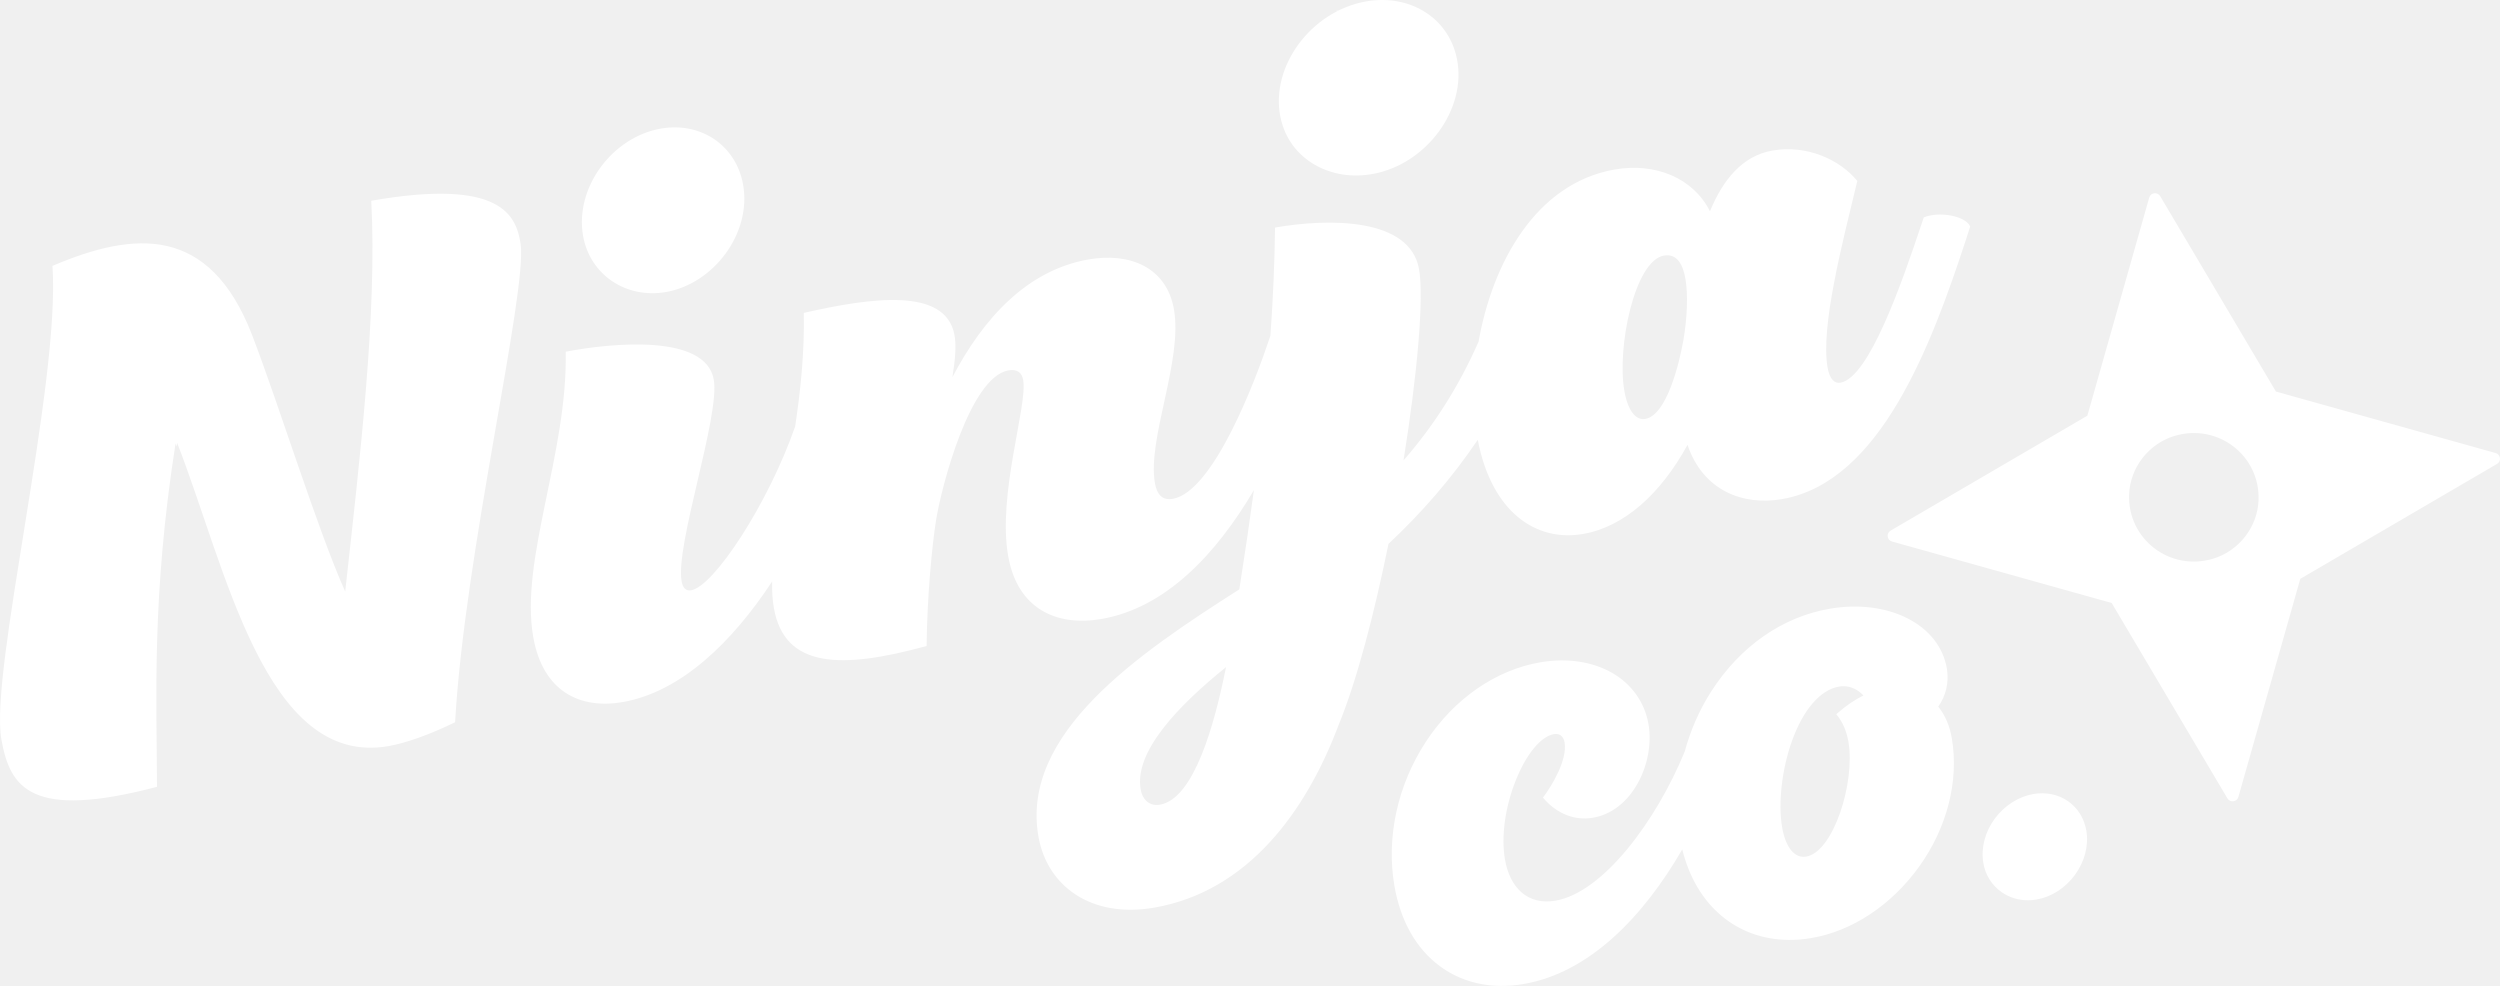
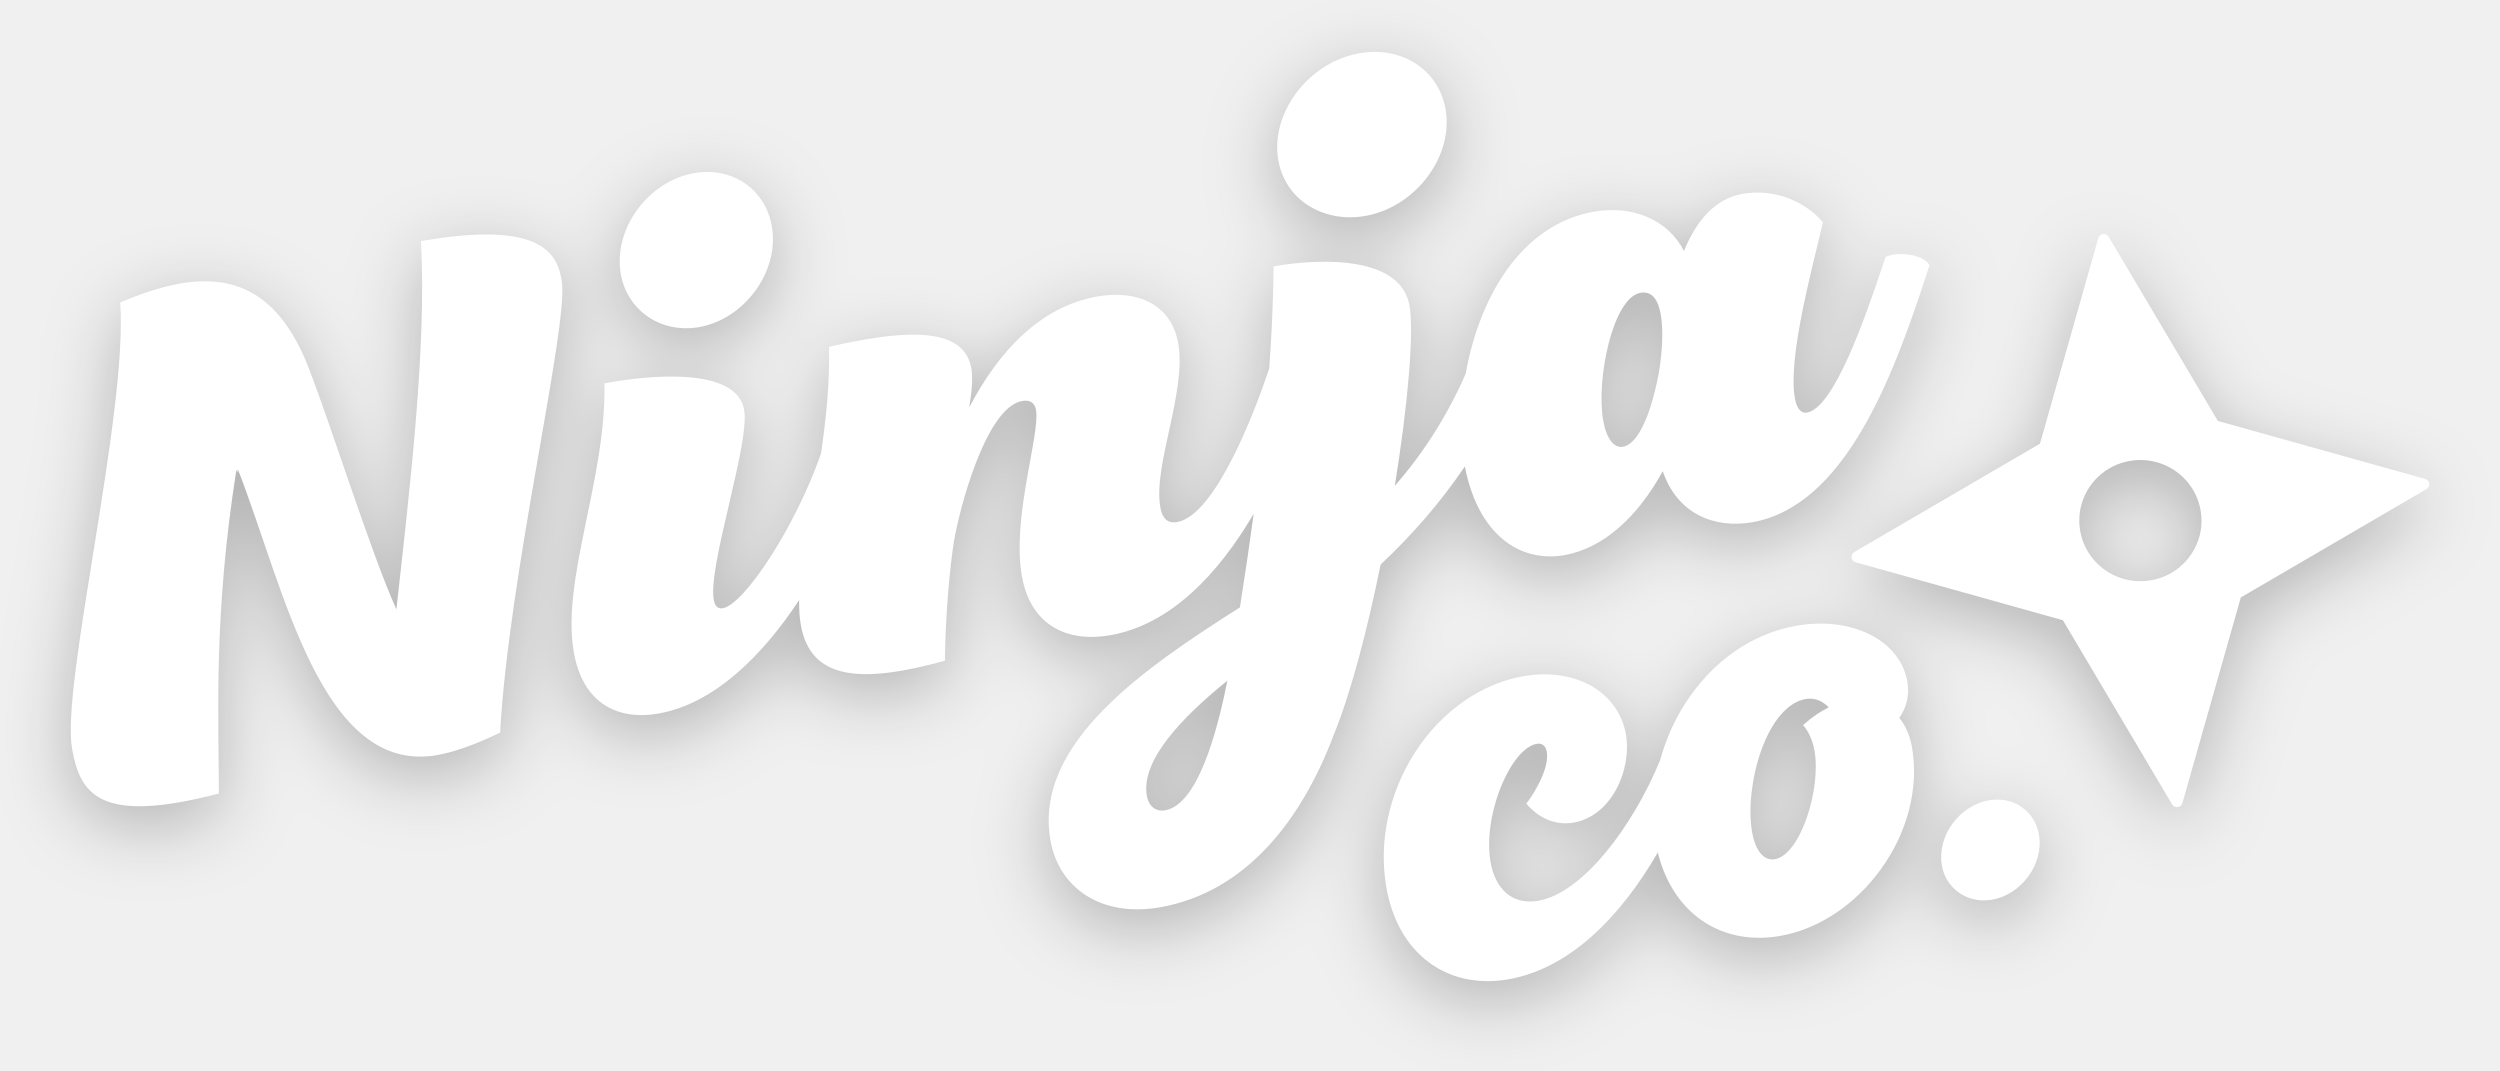
- <svg xmlns="http://www.w3.org/2000/svg" width="355" height="140" viewBox="0 0 355 140" fill="none">
-   <path fill-rule="evenodd" clip-rule="evenodd" d="M354.578 65.876L326.641 82.195L317.85 113.171C317.645 113.888 316.676 114.013 316.291 113.368L299.859 85.624L268.666 76.895C267.944 76.692 267.817 75.73 268.467 75.347L296.405 59.029L305.19 28.053C305.394 27.336 306.363 27.21 306.748 27.855L323.181 55.599L354.374 64.329C355.102 64.538 355.228 65.5 354.578 65.876ZM294.636 124.243C293.264 126.107 291.278 127.38 289.184 127.732L289.094 127.75C288.709 127.81 288.318 127.84 287.939 127.84C286.603 127.834 285.321 127.44 284.25 126.699C282.854 125.731 281.921 124.255 281.633 122.546C281.272 120.431 281.867 118.136 283.257 116.248C284.635 114.384 286.645 113.105 288.763 112.746C290.55 112.448 292.289 112.812 293.667 113.774C295.039 114.73 295.965 116.218 296.26 117.951C296.621 120.054 296.026 122.349 294.636 124.243ZM272.505 123.078C268.582 128.533 263.004 132.226 257.197 133.206C256.114 133.391 255.055 133.475 254.026 133.469C246.619 133.421 240.843 128.581 238.881 120.616C233.345 130.188 225.673 138.153 216.305 139.737C215.228 139.922 214.169 140.006 213.14 140C209.897 139.976 206.936 139.026 204.457 137.191C201.088 134.706 198.855 130.75 198.001 125.761C196.827 118.919 198.452 111.492 202.441 105.379C206.443 99.242 212.4 95.113 218.778 94.038C222.514 93.404 226.119 93.942 228.917 95.543C231.721 97.157 233.556 99.75 234.091 102.857C234.543 105.51 233.995 108.6 232.611 111.127C231.095 113.906 228.808 115.68 226.173 116.122C223.616 116.559 221.064 115.549 219.187 113.362L219.097 113.254L219.181 113.147C220.396 111.545 222.587 107.865 222.172 105.439C222.099 105.002 221.925 104.668 221.666 104.459C221.401 104.25 221.064 104.178 220.667 104.244C218.826 104.554 216.756 107.04 215.27 110.739C213.729 114.557 213.146 118.775 213.699 122.02C214.048 124.064 214.867 125.689 216.07 126.729C217.322 127.81 218.97 128.216 220.848 127.9C227.623 126.758 235.187 116.583 239.23 106.717C240.036 103.76 241.27 100.879 242.955 98.244C247.094 91.767 253.112 87.573 259.911 86.425C263.864 85.762 267.733 86.234 270.796 87.77C273.925 89.335 275.934 91.875 276.452 94.922L276.488 95.125H276.482C276.747 96.99 276.308 98.824 275.23 100.342C276.211 101.555 276.861 103.066 277.162 104.847C278.185 110.888 276.494 117.533 272.505 123.078ZM190.106 102.887C185.437 115.322 177.169 126.561 163.932 128.88C155.069 130.427 148.727 125.934 147.463 118.817C144.864 104.16 161.651 92.825 175.984 83.689C176.79 78.58 177.47 73.925 178.054 69.599C172.729 78.639 165.587 86.288 156.447 87.889C149.978 89.019 144.485 86.413 143.167 78.998C141.602 70.202 145.941 57.618 145.291 53.956C145.116 52.97 144.497 52.366 143.203 52.593C137.727 53.549 133.702 69.037 132.92 73.859C132.342 77.534 131.656 84.68 131.578 91.731C119.345 95.095 111.402 94.856 109.892 86.353C109.688 85.194 109.615 83.945 109.639 82.577C104.025 91.11 96.757 98.232 88.447 99.69C82.376 100.754 77.099 98.209 75.727 90.5C73.777 79.524 80.631 64.365 80.33 49.94C86.883 48.691 100.199 47.377 101.354 53.902C102.268 59.041 95.878 77.391 96.787 82.529C96.943 83.42 97.346 83.957 98.147 83.82C101.378 83.258 109.074 71.559 112.913 60.558C113.677 55.479 114.248 50.06 114.14 44.431C123.81 42.226 134.135 40.828 135.507 47.419C135.826 48.96 135.657 50.962 135.242 53.555C139.629 45.19 145.856 38.366 154.563 36.842C160.436 35.815 165.641 37.96 166.694 43.893C167.993 51.207 162.879 62.297 164.004 68.625C164.269 70.107 164.955 71.111 166.549 70.83C172.32 69.82 178.319 53.89 180.196 48.261L180.395 47.669C180.792 42.226 180.99 37.237 181.057 32.313C188.722 30.974 200.203 30.897 201.503 38.211C202.231 42.31 201.25 53.233 199.3 65.374C203.621 60.427 207.171 54.852 209.957 48.512C211.9 37.476 218.014 26.045 229.272 24.073C235.036 23.063 240.421 25.25 242.816 30C244.645 25.531 247.431 22.119 251.679 21.378C256.559 20.524 261.247 22.657 263.738 25.692C261.674 34.309 258.485 46.385 259.52 52.217C259.821 53.896 260.543 54.487 261.337 54.344C265.417 53.633 270.092 40.069 272.775 32.056L273.179 30.867C275.381 29.971 279.093 30.646 279.767 32.158L279.184 33.98C274.256 49.008 267.029 68.422 253.093 70.866C247.413 71.858 241.805 69.611 239.627 63.169C235.836 70.101 230.656 74.797 224.825 75.819C218.05 77.008 211.792 72.634 209.842 62.452C206.16 67.908 201.828 72.873 197.164 77.229C195.155 87.106 192.682 96.625 190.106 102.887ZM64.625 102.559C61.039 104.309 57.657 105.51 55.172 105.947C37.651 109.012 32.097 80.629 25.153 62.889C25.123 63.062 25.105 63.223 25.075 63.397C25.021 63.265 24.973 63.128 24.924 62.996C21.507 84.77 22.259 99.409 22.295 111.731C4.37 116.433 1.416 111.874 0.194 104.979C-1.509 95.388 8.588 54.583 7.451 37.757C19.184 32.749 29.732 32.02 35.761 47.478C39.558 57.314 45.112 75.299 49.017 83.993C51.069 65.488 53.578 44.359 52.717 28.507C71.232 25.262 73.314 30.61 73.934 34.679C74.854 41.646 65.949 78.783 64.625 102.559ZM93.844 18.259C99.573 17.261 104.537 20.691 105.518 26.206C106.757 33.126 101.342 40.284 94.573 41.467C88.844 42.465 83.778 38.964 82.803 33.538C81.57 26.619 86.979 19.454 93.844 18.259ZM192.453 0.56C198.723 -1.28 204.716 1.546 206.551 7.091C208.85 14.046 203.759 22.191 196.346 24.366C190.082 26.206 183.951 23.32 182.152 17.865C179.847 10.909 184.944 2.765 192.453 0.56ZM189.974 1.415L190.094 1.433C189.95 1.474 189.811 1.516 189.667 1.558C189.775 1.51 189.86 1.469 189.974 1.415ZM308.818 61.891C314.925 60.074 320.93 64.669 320.714 70.997C320.581 74.827 317.928 78.245 314.227 79.344C308.12 81.161 302.115 76.566 302.332 70.238C302.464 66.408 305.117 62.99 308.818 61.891ZM161.976 112.095C161.026 106.753 167.307 100.21 174.095 94.731C172.47 102.863 169.564 113.416 164.72 114.264C163.33 114.509 162.259 113.673 161.976 112.095ZM233.622 59.489C232.328 59.716 231.167 58.389 230.662 55.521C229.573 49.39 232.1 37.028 236.282 36.292C238.075 35.982 238.953 37.458 239.32 39.531C239.723 41.808 239.591 45.088 239.037 48.345C238.466 51.506 236.709 58.951 233.622 59.489ZM264.61 98.752C263.353 99.374 262.095 100.234 260.874 101.316L260.753 101.423L260.856 101.549C261.674 102.564 262.221 103.843 262.48 105.349C263.461 111.079 260.356 120.986 256.475 121.638C254.826 121.907 253.551 120.347 253.057 117.443C252.48 114.049 253.021 109.275 254.435 105.283C256.036 100.784 258.485 97.946 261.156 97.492C261.367 97.456 261.572 97.438 261.782 97.444C262.805 97.444 263.786 97.898 264.61 98.752Z" fill="white" />
+ <svg xmlns="http://www.w3.org/2000/svg" width="530" height="227" viewBox="0 0 530 227" fill="none">
+   <g filter="url(#filter0_d)">
+     <path fill-rule="evenodd" clip-rule="evenodd" d="M514.406 103.697L475.057 126.66L462.676 170.247C462.387 171.256 461.023 171.433 460.481 170.525L437.336 131.486L393.402 119.202C392.385 118.916 392.208 117.562 393.123 117.024L432.471 94.062L444.845 50.474C445.133 49.465 446.497 49.288 447.04 50.197L470.184 89.235L514.118 101.52C515.143 101.814 515.321 103.168 514.406 103.697ZM429.98 185.827C428.048 188.451 425.251 190.242 422.302 190.738L422.174 190.763C421.632 190.847 421.081 190.889 420.547 190.889C418.666 190.881 416.861 190.326 415.352 189.283C413.386 187.921 412.073 185.844 411.666 183.44C411.157 180.463 411.996 177.234 413.954 174.577C415.895 171.954 418.725 170.155 421.708 169.65C424.225 169.23 426.675 169.743 428.615 171.096C430.548 172.442 431.853 174.535 432.268 176.974C432.776 179.933 431.937 183.162 429.98 185.827ZM398.809 184.188C393.284 191.864 385.428 197.061 377.249 198.44C375.724 198.7 374.232 198.818 372.783 198.81C362.351 198.742 354.215 191.932 351.452 180.724C343.655 194.193 332.85 205.401 319.655 207.63C318.138 207.89 316.646 208.008 315.197 208C310.629 207.966 306.459 206.629 302.968 204.048C298.222 200.55 295.078 194.984 293.874 187.963C292.222 178.336 294.51 167.885 300.129 159.283C305.764 150.648 314.154 144.838 323.138 143.325C328.401 142.433 333.477 143.19 337.418 145.443C341.367 147.714 343.952 151.363 344.706 155.735C345.342 159.468 344.571 163.815 342.621 167.372C340.486 171.281 337.265 173.779 333.553 174.401C329.952 175.015 326.358 173.594 323.714 170.516L323.587 170.365L323.706 170.214C325.418 167.96 328.502 162.781 327.918 159.367C327.816 158.753 327.57 158.283 327.206 157.988C326.833 157.694 326.358 157.593 325.799 157.686C323.206 158.123 320.29 161.621 318.197 166.825C316.027 172.198 315.205 178.134 315.985 182.7C316.477 185.575 317.629 187.862 319.324 189.325C321.087 190.847 323.409 191.419 326.053 190.973C335.596 189.367 346.249 175.048 351.944 161.167C353.079 157.005 354.817 152.952 357.19 149.244C363.02 140.129 371.495 134.227 381.072 132.613C386.64 131.679 392.089 132.344 396.403 134.504C400.809 136.707 403.64 140.281 404.369 144.569L404.42 144.855H404.411C404.784 147.478 404.165 150.059 402.648 152.195C404.03 153.902 404.945 156.029 405.369 158.535C406.81 167.035 404.428 176.385 398.809 184.188ZM282.755 155.777C276.179 173.274 264.534 189.09 245.89 192.352C233.406 194.53 224.474 188.207 222.694 178.193C219.033 157.568 242.678 141.618 262.865 128.762C264.001 121.573 264.958 115.023 265.78 108.935C258.28 121.657 248.22 132.419 235.347 134.673C226.237 136.262 218.499 132.596 216.643 122.161C214.44 109.785 220.55 92.077 219.635 86.923C219.389 85.536 218.516 84.686 216.694 85.006C208.982 86.351 203.312 108.145 202.211 114.93C201.397 120.101 200.431 130.157 200.321 140.079C183.092 144.813 171.905 144.476 169.778 132.512C169.489 130.881 169.388 129.123 169.422 127.198C161.515 139.205 151.277 149.227 139.573 151.279C131.022 152.775 123.59 149.193 121.658 138.347C118.912 122.901 128.565 101.57 128.141 81.273C137.37 79.516 156.125 77.666 157.752 86.847C159.04 94.078 150.04 119.9 151.319 127.131C151.54 128.383 152.108 129.14 153.235 128.947C157.786 128.156 168.625 111.693 174.032 96.214C175.108 89.067 175.913 81.441 175.761 73.521C189.38 70.418 203.923 68.451 205.855 77.725C206.304 79.894 206.067 82.711 205.482 86.36C211.66 74.588 220.432 64.986 232.695 62.842C240.966 61.396 248.297 64.415 249.78 72.764C251.61 83.055 244.407 98.661 245.992 107.565C246.364 109.65 247.331 111.063 249.576 110.668C257.704 109.247 266.153 86.831 268.797 78.91L269.077 78.078C269.636 70.418 269.916 63.397 270.009 56.469C280.806 54.586 296.976 54.476 298.807 64.768C299.832 70.536 298.451 85.906 295.705 102.991C301.79 96.029 306.79 88.184 310.714 79.263C313.451 63.734 322.061 47.649 337.918 44.874C346.037 43.453 353.622 46.531 356.995 53.215C359.571 46.926 363.495 42.125 369.478 41.082C376.351 39.88 382.953 42.882 386.462 47.153C383.555 59.277 379.063 76.27 380.521 84.476C380.945 86.839 381.961 87.671 383.08 87.47C388.826 86.469 395.411 67.383 399.191 56.107L399.759 54.434C402.86 53.173 408.089 54.123 409.039 56.25L408.216 58.815C401.276 79.961 391.097 107.279 371.47 110.718C363.469 112.114 355.571 108.952 352.503 99.888C347.164 109.642 339.867 116.25 331.655 117.688C322.112 119.361 313.299 113.207 310.553 98.879C305.366 106.556 299.264 113.543 292.696 119.673C289.866 133.571 286.383 146.965 282.755 155.777ZM106.022 155.314C100.971 157.778 96.208 159.468 92.708 160.082C68.029 164.395 60.207 124.457 50.427 99.493C50.384 99.737 50.359 99.964 50.317 100.208C50.24 100.023 50.173 99.829 50.105 99.644C45.291 130.284 46.35 150.883 46.401 168.221C21.155 174.838 16.994 168.423 15.273 158.72C12.875 145.225 27.096 87.806 25.494 64.129C42.02 57.083 56.876 56.057 65.368 77.809C70.716 91.648 78.538 116.957 84.038 129.191C86.928 103.151 90.462 73.42 89.25 51.113C115.327 46.547 118.259 54.073 119.132 59.799C120.429 69.602 107.886 121.859 106.022 155.314ZM147.175 36.693C155.243 35.289 162.235 40.115 163.616 47.876C165.362 57.612 157.735 67.685 148.201 69.35C140.133 70.754 132.997 65.827 131.624 58.193C129.887 48.456 137.506 38.375 147.175 36.693ZM286.06 11.788C294.891 9.199 303.332 13.176 305.917 20.978C309.154 30.765 301.985 42.226 291.544 45.286C282.721 47.876 274.086 43.815 271.552 36.138C268.306 26.351 275.484 14.891 286.06 11.788ZM282.569 12.991L282.738 13.016C282.535 13.075 282.34 13.134 282.137 13.193C282.289 13.125 282.408 13.066 282.569 12.991ZM449.955 98.089C458.557 95.533 467.015 101.999 466.71 110.903C466.523 116.293 462.786 121.102 457.574 122.649C448.972 125.205 440.514 118.739 440.819 109.835C441.006 104.446 444.743 99.636 449.955 98.089ZM243.136 168.734C241.797 161.217 250.644 152.01 260.204 144.3C257.916 155.743 253.822 170.592 247 171.786C245.042 172.131 243.534 170.954 243.136 168.734ZM344.045 94.709C342.223 95.028 340.587 93.162 339.876 89.126C338.342 80.499 341.901 63.103 347.791 62.069C350.317 61.632 351.554 63.708 352.071 66.626C352.639 69.829 352.452 74.445 351.673 79.028C350.867 83.476 348.393 93.952 344.045 94.709ZM387.69 149.959C385.919 150.833 384.148 152.044 382.428 153.566L382.258 153.717L382.402 153.894C383.555 155.323 384.326 157.122 384.69 159.241C386.072 167.304 381.699 181.245 376.233 182.162C373.91 182.54 372.114 180.345 371.419 176.259C370.605 171.483 371.368 164.765 373.36 159.149C375.614 152.817 379.063 148.823 382.826 148.184C383.123 148.134 383.411 148.109 383.707 148.117C385.148 148.117 386.529 148.756 387.69 149.959Z" fill="white" />
+   </g>
+   <defs>
+     <filter id="filter0_d" x="0" y="0" width="530" height="227" filterUnits="userSpaceOnUse" color-interpolation-filters="sRGB">
+       <feFlood flood-opacity="0" result="BackgroundImageFix" />
+       <feColorMatrix in="SourceAlpha" type="matrix" values="0 0 0 0 0 0 0 0 0 0 0 0 0 0 0 0 0 0 127 0" />
+       <feOffset dy="4" />
+       <feGaussianBlur stdDeviation="7.5" />
+       <feColorMatrix type="matrix" values="0 0 0 0 0 0 0 0 0 0 0 0 0 0 0 0 0 0 0.25 0" />
+       <feBlend mode="normal" in2="BackgroundImageFix" result="effect1_dropShadow" />
+       <feBlend mode="normal" in="SourceGraphic" in2="effect1_dropShadow" result="shape" />
+     </filter>
+   </defs>
</svg>
